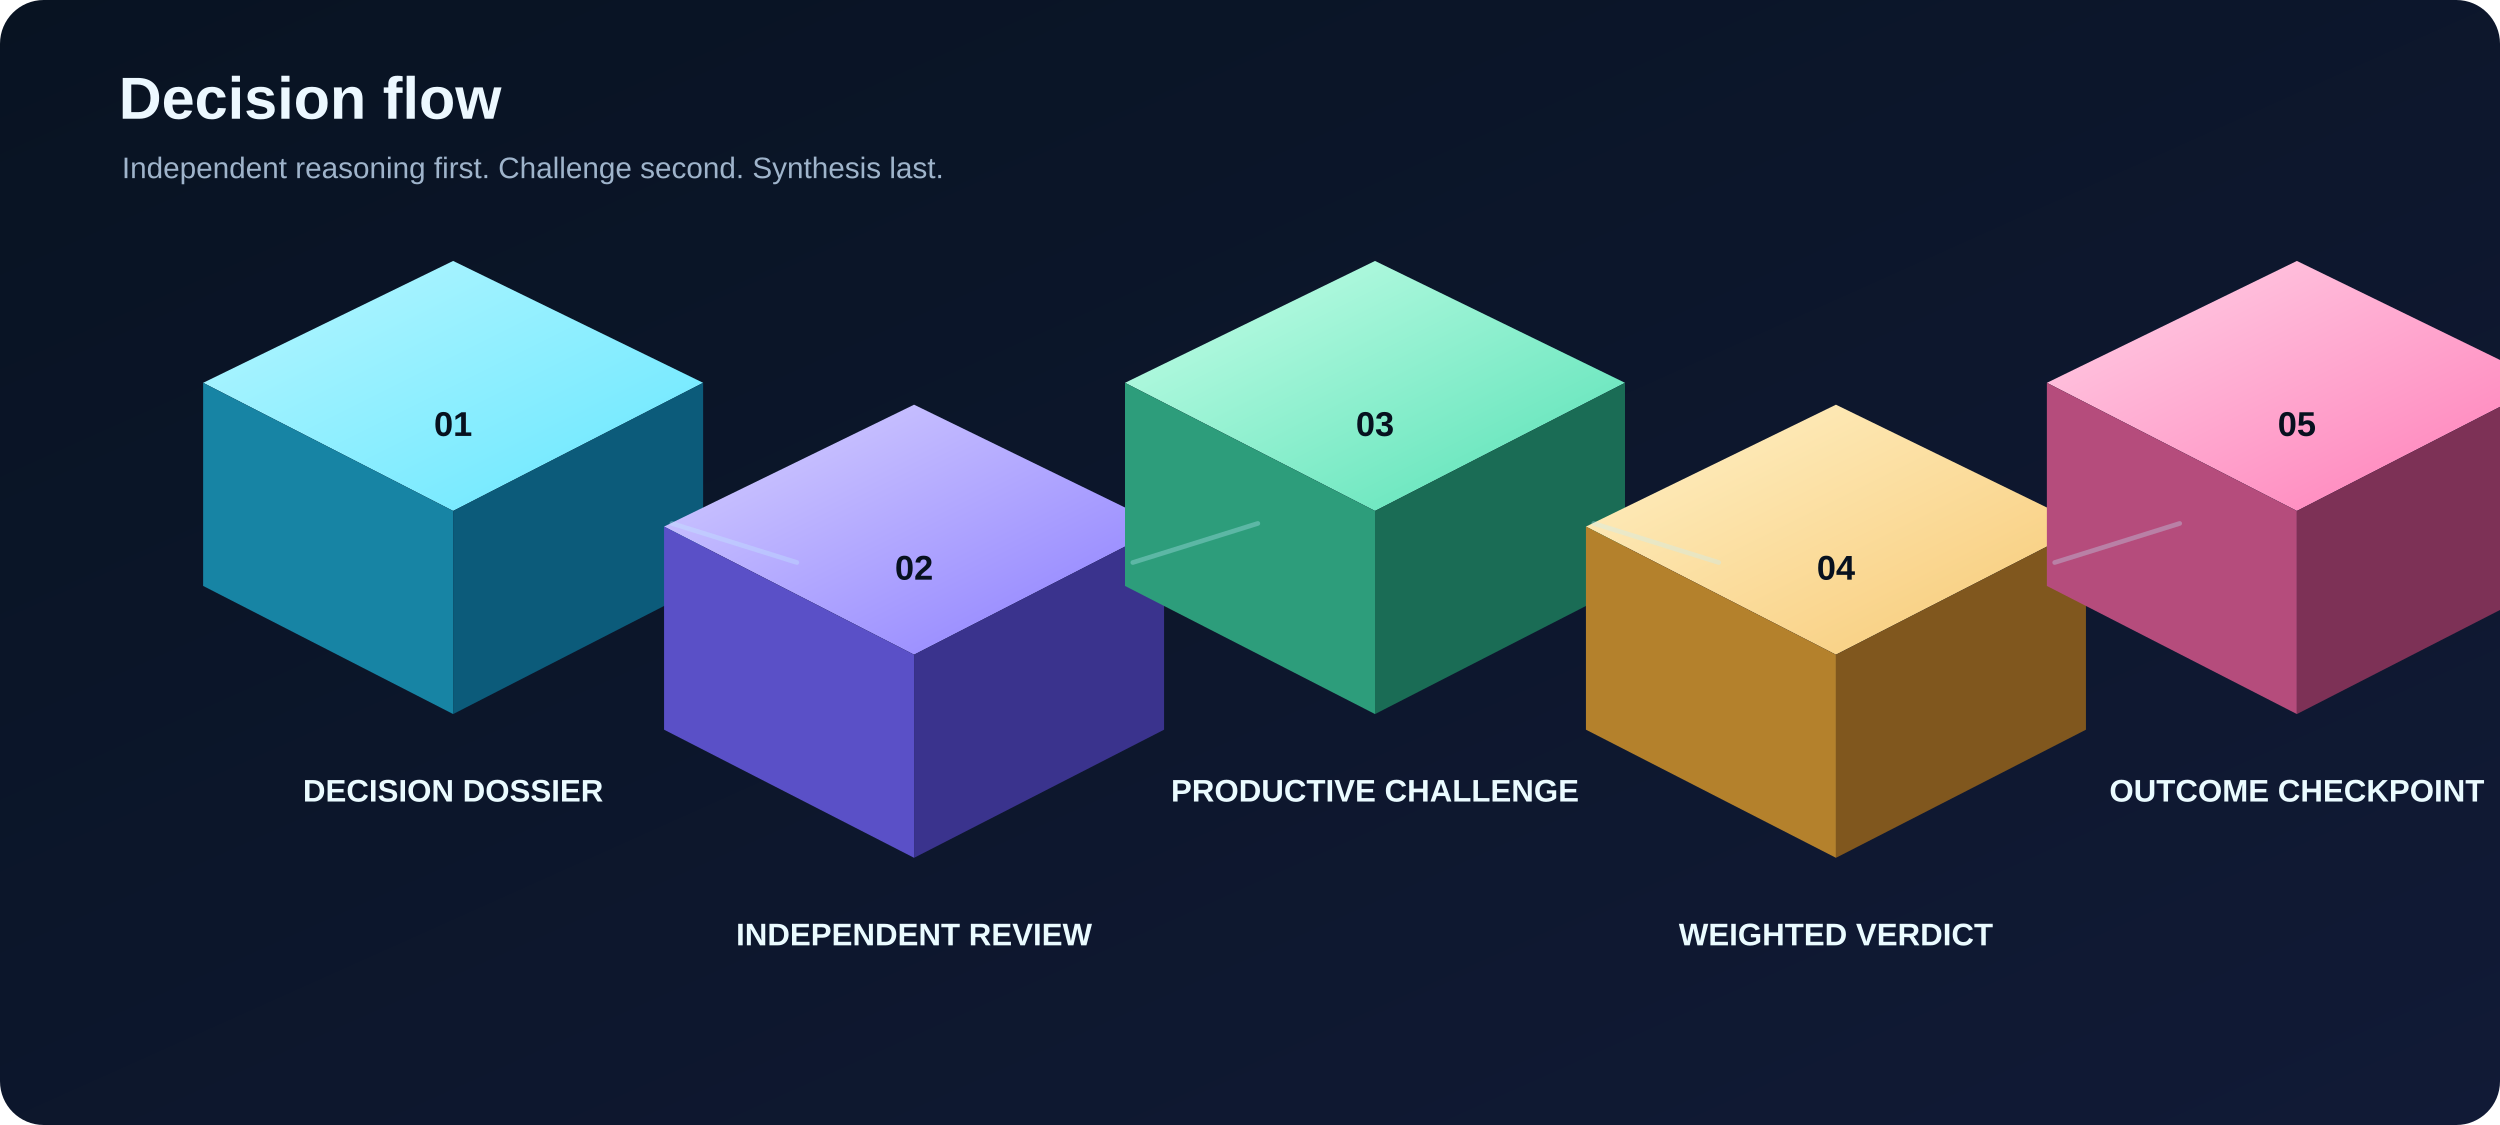
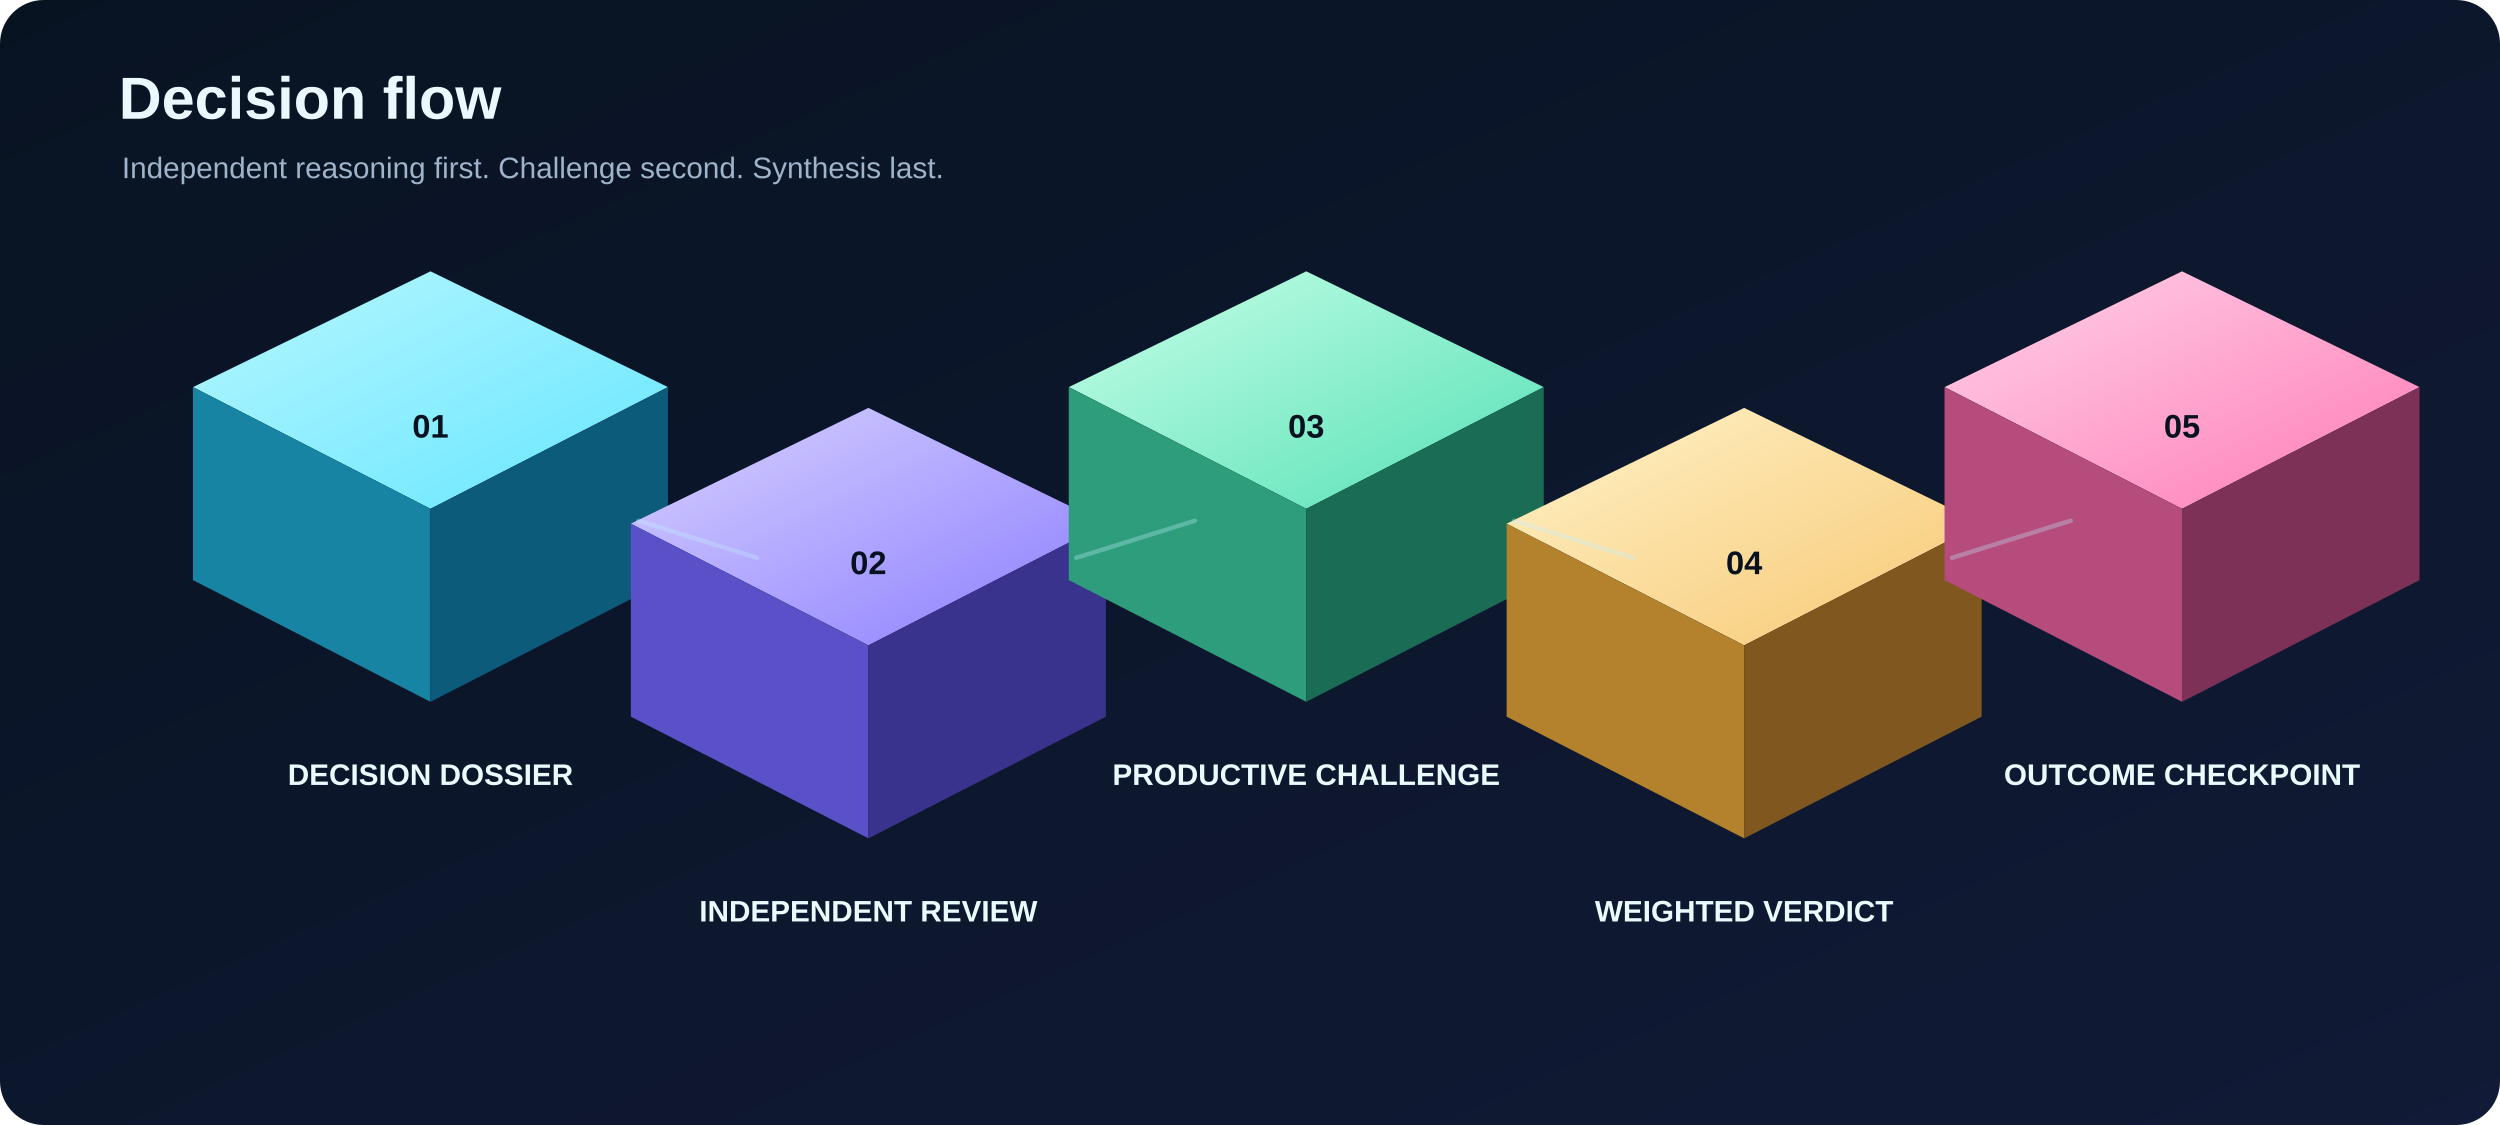
<svg xmlns="http://www.w3.org/2000/svg" viewBox="0 0 1600 720" role="img" aria-labelledby="title desc">
  <defs>
    <linearGradient id="bg" x1="0" y1="0" x2="1" y2="1">
      <stop stop-color="#081322" />
      <stop offset="1" stop-color="#111A36" />
    </linearGradient>
    <linearGradient id="cyan" x1="0" y1="0" x2="1" y2="1">
      <stop stop-color="#B8F7FF" />
      <stop offset="1" stop-color="#65E6FF" />
    </linearGradient>
    <linearGradient id="violet" x1="0" y1="0" x2="1" y2="1">
      <stop stop-color="#D8D2FF" />
      <stop offset="1" stop-color="#8A7CFF" />
    </linearGradient>
    <linearGradient id="green" x1="0" y1="0" x2="1" y2="1">
      <stop stop-color="#C8FFE9" />
      <stop offset="1" stop-color="#54E0B4" />
    </linearGradient>
    <linearGradient id="amber" x1="0" y1="0" x2="1" y2="1">
      <stop stop-color="#FFF2C8" />
      <stop offset="1" stop-color="#F7C873" />
    </linearGradient>
    <linearGradient id="pink" x1="0" y1="0" x2="1" y2="1">
      <stop stop-color="#FFD3E7" />
      <stop offset="1" stop-color="#FF7AB6" />
    </linearGradient>
  </defs>
  <rect width="1600" height="720" rx="28" fill="url(#bg)" />
  <text x="76" y="76" font-family="Arial, Helvetica, sans-serif" font-size="38" font-weight="800" fill="#ECF8FF">Decision flow</text>
  <text x="78" y="114" font-family="Arial, Helvetica, sans-serif" font-size="19" fill="#9FB4CB">Independent reasoning first. Challenge second. Synthesis last.</text>
-   <g transform="translate(130 245)" font-family="Arial, Helvetica, sans-serif" text-anchor="middle" font-weight="800">
-     <g transform="translate(0 0)">
-       <polygon points="0,0 160,-78 320,0 160,82" fill="url(#cyan)" />
-       <polygon points="0,0 160,82 160,212 0,130" fill="#1784A4" />
-       <polygon points="320,0 160,82 160,212 320,130" fill="#0C5B7A" />
-       <text x="160" y="34" font-size="22" fill="#07111F">01</text>
-       <text x="160" y="268" font-size="20" fill="#EAFBFF">DECISION DOSSIER</text>
+   <g transform="translate(0 15) scale(0.95)">
+     <g transform="translate(130 245)" font-family="Arial, Helvetica, sans-serif" text-anchor="middle" font-weight="800">
+       <g transform="translate(0 0)">
+         <polygon points="0,0 160,-78 320,0 160,82" fill="url(#cyan)" />
+         <polygon points="0,0 160,82 160,212 0,130" fill="#1784A4" />
+         <polygon points="320,0 160,82 160,212 320,130" fill="#0C5B7A" />
+         <text x="160" y="34" font-size="22" fill="#07111F">01</text>
+         <text x="160" y="268" font-size="20" fill="#EAFBFF">DECISION DOSSIER</text>
+       </g>
+       <g transform="translate(295 92)">
+         <polygon points="0,0 160,-78 320,0 160,82" fill="url(#violet)" />
+         <polygon points="0,0 160,82 160,212 0,130" fill="#5A50C7" />
+         <polygon points="320,0 160,82 160,212 320,130" fill="#3A338D" />
+         <text x="160" y="34" font-size="22" fill="#07111F">02</text>
+         <text x="160" y="268" font-size="20" fill="#EAFBFF">INDEPENDENT REVIEW</text>
+       </g>
+       <g transform="translate(590 0)">
+         <polygon points="0,0 160,-78 320,0 160,82" fill="url(#green)" />
+         <polygon points="0,0 160,82 160,212 0,130" fill="#2D9D7B" />
+         <polygon points="320,0 160,82 160,212 320,130" fill="#1A6C55" />
+         <text x="160" y="34" font-size="22" fill="#07111F">03</text>
+         <text x="160" y="268" font-size="20" fill="#EAFBFF">PRODUCTIVE CHALLENGE</text>
+       </g>
+       <g transform="translate(885 92)">
+         <polygon points="0,0 160,-78 320,0 160,82" fill="url(#amber)" />
+         <polygon points="0,0 160,82 160,212 0,130" fill="#B4812C" />
+         <polygon points="320,0 160,82 160,212 320,130" fill="#80571E" />
+         <text x="160" y="34" font-size="22" fill="#07111F">04</text>
+         <text x="160" y="268" font-size="20" fill="#EAFBFF">WEIGHTED VERDICT</text>
+       </g>
+       <g transform="translate(1180 0)">
+         <polygon points="0,0 160,-78 320,0 160,82" fill="url(#pink)" />
+         <polygon points="0,0 160,82 160,212 0,130" fill="#B54C7C" />
+         <polygon points="320,0 160,82 160,212 320,130" fill="#7D3156" />
+         <text x="160" y="34" font-size="22" fill="#07111F">05</text>
+         <text x="160" y="268" font-size="20" fill="#EAFBFF">OUTCOME CHECKPOINT</text>
+       </g>
    </g>
-     <g transform="translate(295 92)">
-       <polygon points="0,0 160,-78 320,0 160,82" fill="url(#violet)" />
-       <polygon points="0,0 160,82 160,212 0,130" fill="#5A50C7" />
-       <polygon points="320,0 160,82 160,212 320,130" fill="#3A338D" />
-       <text x="160" y="34" font-size="22" fill="#07111F">02</text>
-       <text x="160" y="268" font-size="20" fill="#EAFBFF">INDEPENDENT REVIEW</text>
-     </g>
-     <g transform="translate(590 0)">
-       <polygon points="0,0 160,-78 320,0 160,82" fill="url(#green)" />
-       <polygon points="0,0 160,82 160,212 0,130" fill="#2D9D7B" />
-       <polygon points="320,0 160,82 160,212 320,130" fill="#1A6C55" />
-       <text x="160" y="34" font-size="22" fill="#07111F">03</text>
-       <text x="160" y="268" font-size="20" fill="#EAFBFF">PRODUCTIVE CHALLENGE</text>
-     </g>
-     <g transform="translate(885 92)">
-       <polygon points="0,0 160,-78 320,0 160,82" fill="url(#amber)" />
-       <polygon points="0,0 160,82 160,212 0,130" fill="#B4812C" />
-       <polygon points="320,0 160,82 160,212 320,130" fill="#80571E" />
-       <text x="160" y="34" font-size="22" fill="#07111F">04</text>
-       <text x="160" y="268" font-size="20" fill="#EAFBFF">WEIGHTED VERDICT</text>
-     </g>
-     <g transform="translate(1180 0)">
-       <polygon points="0,0 160,-78 320,0 160,82" fill="url(#pink)" />
-       <polygon points="0,0 160,82 160,212 0,130" fill="#B54C7C" />
-       <polygon points="320,0 160,82 160,212 320,130" fill="#7D3156" />
-       <text x="160" y="34" font-size="22" fill="#07111F">05</text>
-       <text x="160" y="268" font-size="20" fill="#EAFBFF">OUTCOME CHECKPOINT</text>
+     <g fill="none" stroke="#BFEFFF" stroke-opacity="0.32" stroke-width="3" stroke-linecap="round" stroke-linejoin="round">
+       <path d="M430 335L510 360" />
+       <path d="M725 360L805 335" />
+       <path d="M1020 335L1100 360" />
+       <path d="M1315 360L1395 335" />
    </g>
  </g>
-   <g fill="none" stroke="#BFEFFF" stroke-opacity="0.32" stroke-width="3" stroke-linecap="round" stroke-linejoin="round">
-     <path d="M430 335L510 360" />
-     <path d="M725 360L805 335" />
-     <path d="M1020 335L1100 360" />
-     <path d="M1315 360L1395 335" />
-   </g>
</svg>
